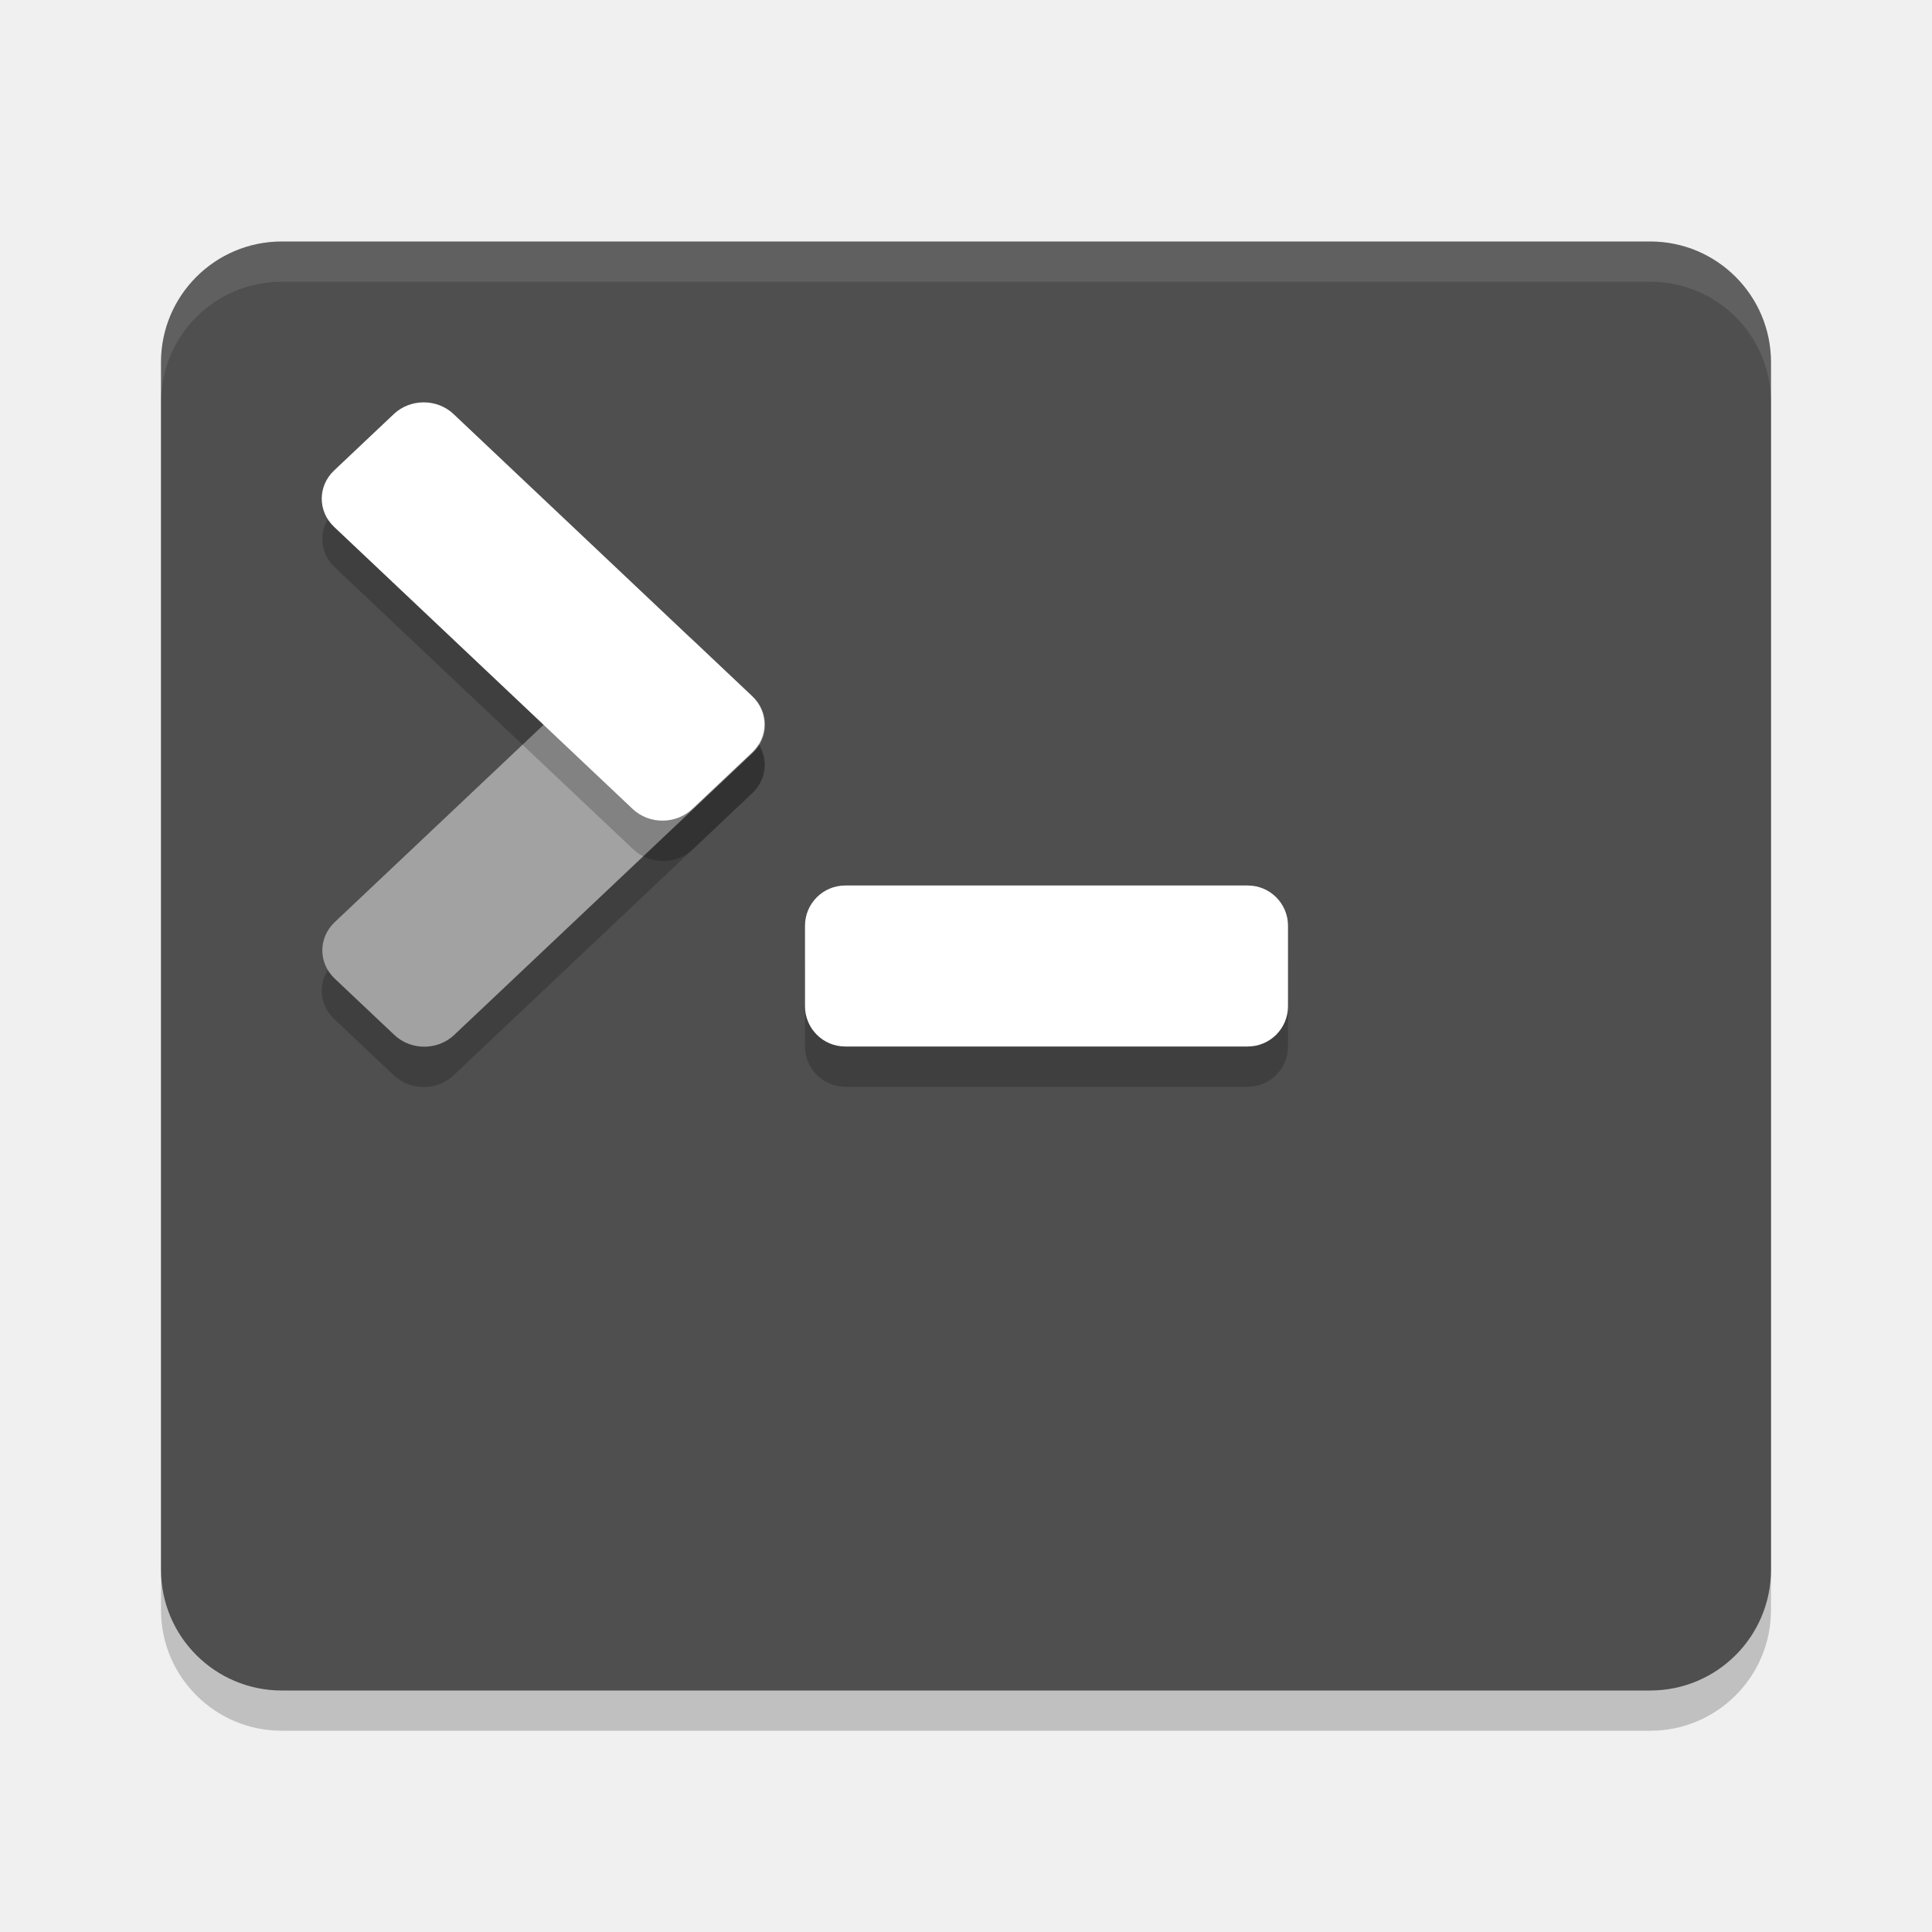
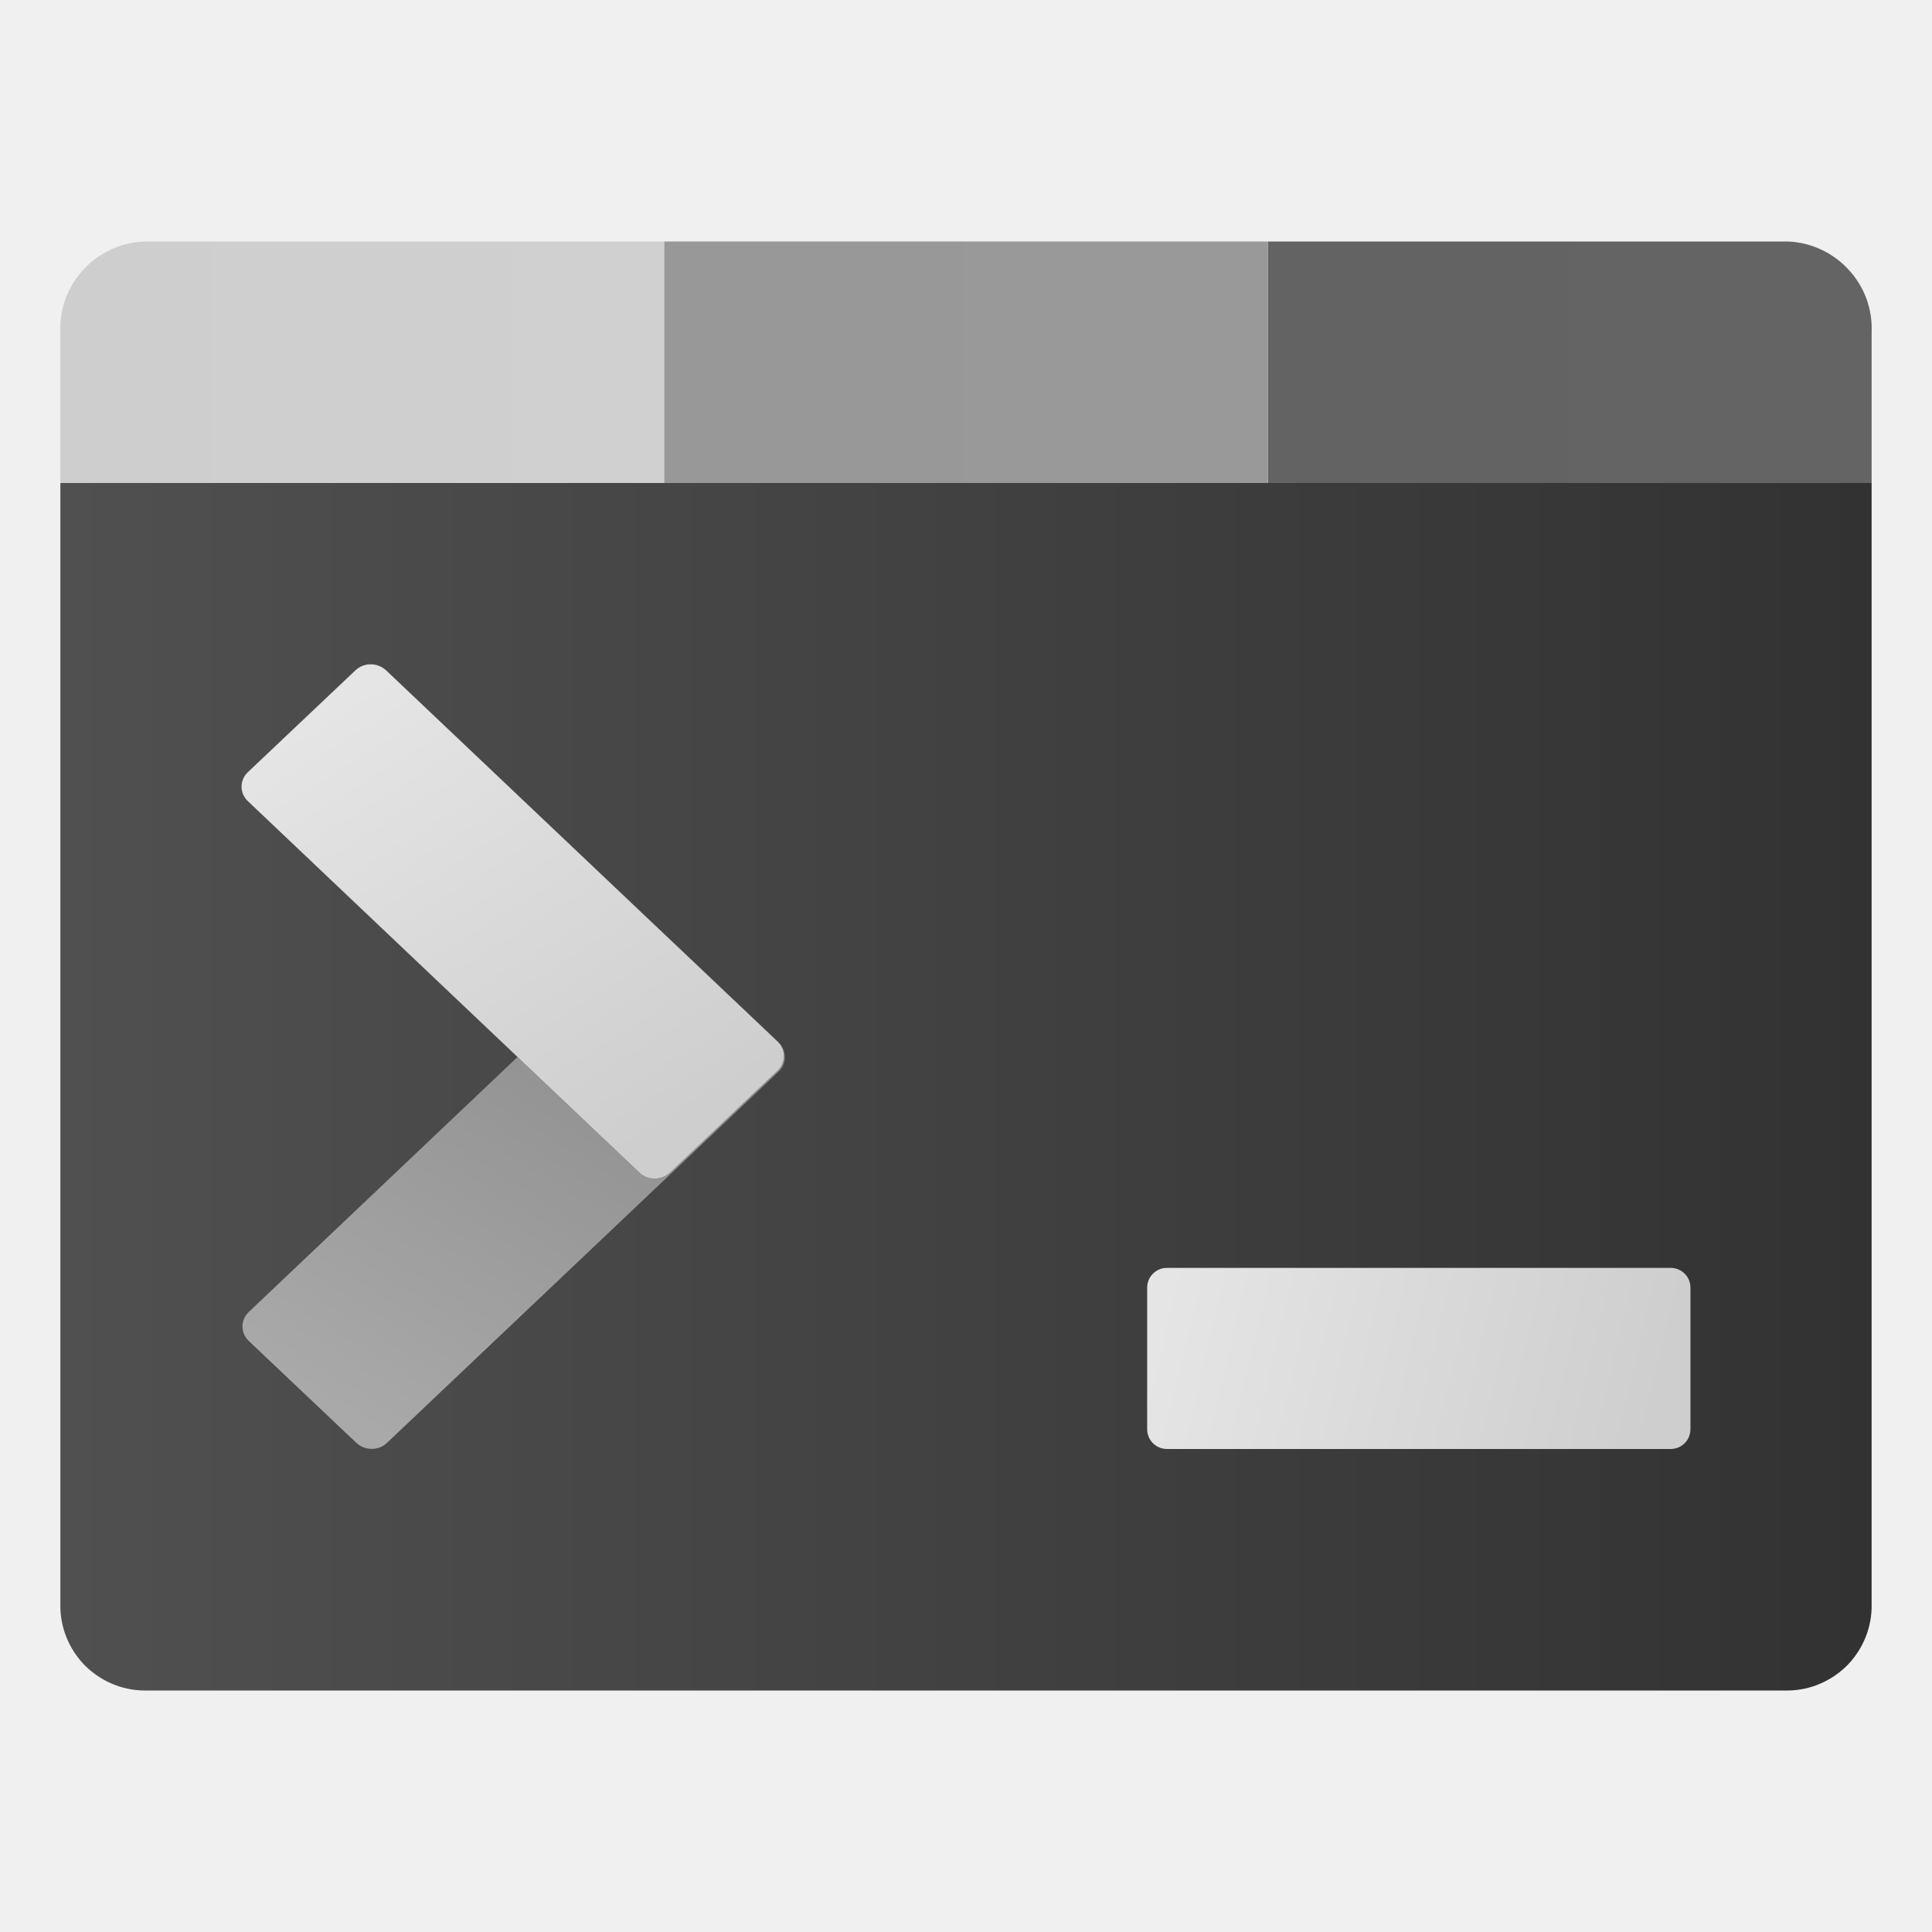
- <svg xmlns="http://www.w3.org/2000/svg" width="24" height="24" version="1">
-   <rect style="opacity:0.2" width="20" height="18" x="2" y="3.5" rx="1.5" ry="1.5" />
-   <rect style="fill:#4f4f4f" width="20" height="18" x="2" y="3" rx="1.5" ry="1.5" />
-   <path style="opacity:0.1;fill:#ffffff" d="M 3.5,3 C 2.669,3 2,3.669 2,4.5 V 5 C 2,4.169 2.669,3.5 3.5,3.5 h 17 C 21.331,3.5 22,4.169 22,5 V 4.5 C 22,3.669 21.331,3 20.5,3 Z" />
-   <rect style="opacity:0.2" width="6" height="2" x="10" y="11.5" rx=".5" ry=".5" />
-   <rect style="fill:#ffffff" width="6" height="2" x="10" y="11" rx=".5" ry=".5" />
-   <rect style="opacity:0.2" width="6.122" height="2.041" x="-6.36" y="11.56" rx=".51" ry=".51" transform="matrix(0.7268581,-0.6867876,0.7268581,0.6867876,0,0)" />
-   <rect style="fill:#a2a2a2" width="6.122" height="2.041" x="-5.99" y="11.2" rx=".51" ry=".51" transform="matrix(0.7268581,-0.6867876,0.7268581,0.6867876,0,0)" />
-   <rect style="opacity:0.2" width="6.122" height="2.041" x="7.48" y="-2.27" rx=".51" ry=".51" transform="matrix(0.7268581,0.6867876,0.7268581,-0.6867876,0,0)" />
-   <rect style="fill:#ffffff" width="6.122" height="2.041" x="7.11" y="-1.91" rx=".51" ry=".51" transform="matrix(0.7268581,0.6867876,0.7268581,-0.6867876,0,0)" />
+ <svg xmlns="http://www.w3.org/2000/svg" xmlns:xlink="http://www.w3.org/1999/xlink" width="32" height="32" viewBox="0 0 32 32" version="1.1">
+   <defs>
+     <linearGradient id="linear0" gradientUnits="userSpaceOnUse" x1="-306.171" y1="15.25" x2="-273.669" y2="15.25" gradientTransform="matrix(0.9231,0,0,-0.9231,283.6122,32.0764)">
+       <stop offset="0" style="stop-color:rgb(31.373%,31.373%,31.373%);stop-opacity:1;" />
+       <stop offset="1" style="stop-color:rgb(19.608%,19.608%,19.608%);stop-opacity:1;" />
+     </linearGradient>
+     <linearGradient id="linear1" gradientUnits="userSpaceOnUse" x1="-284.504" y1="28.25" x2="-273.67" y2="28.25" gradientTransform="matrix(0.9231,0,0,-0.9231,283.6122,32.0764)">
+       <stop offset="0" style="stop-color:rgb(38.824%,38.824%,38.824%);stop-opacity:1;" />
+       <stop offset="1" style="stop-color:rgb(39.216%,39.216%,39.216%);stop-opacity:1;" />
+     </linearGradient>
+     <linearGradient id="linear2" gradientUnits="userSpaceOnUse" x1="-295.337" y1="28.25" x2="-284.504" y2="28.25" gradientTransform="matrix(0.9231,0,0,-0.9231,283.6122,32.0764)">
+       <stop offset="0" style="stop-color:rgb(59.608%,59.608%,59.608%);stop-opacity:1;" />
+       <stop offset="1" style="stop-color:rgb(60%,60%,60%);stop-opacity:1;" />
+     </linearGradient>
+     <linearGradient id="linear3" gradientUnits="userSpaceOnUse" x1="-306.171" y1="28.25" x2="-295.337" y2="28.25" gradientTransform="matrix(0.9231,0,0,-0.9231,283.6122,32.0764)">
+       <stop offset="0" style="stop-color:rgb(80.784%,80.784%,80.784%);stop-opacity:1;" />
+       <stop offset="1" style="stop-color:rgb(81.569%,81.569%,81.569%);stop-opacity:1;" />
+     </linearGradient>
+     <linearGradient id="linear4" gradientUnits="userSpaceOnUse" x1="-142.986" y1="223.028" x2="-116.957" y2="229.169" gradientTransform="matrix(0.2346,-0.2346,-0.2346,-0.2346,91.9586,42.4326)">
+       <stop offset="0" style="stop-color:rgb(66.275%,66.275%,66.275%);stop-opacity:1;" />
+       <stop offset="1" style="stop-color:rgb(54.902%,54.902%,54.902%);stop-opacity:1;" />
+     </linearGradient>
+     <filter id="alpha" filterUnits="objectBoundingBox" x="0%" y="0%" width="100%" height="100%">
+       <feColorMatrix type="matrix" in="SourceGraphic" values="0 0 0 0 1 0 0 0 0 1 0 0 0 0 1 0 0 0 1 0" />
+     </filter>
+     <mask id="mask0">
+       <g filter="url(#alpha)">
+         <rect x="0" y="0" width="32" height="32" style="fill:rgb(0%,0%,0%);fill-opacity:0.6;stroke:none;" />
+       </g>
+     </mask>
+     <clipPath id="clip1">
+       <rect x="0" y="0" width="32" height="32" />
+     </clipPath>
+     <g id="surface5" clip-path="url(#clip1)">
+       <path style=" stroke:none;fill-rule:nonzero;fill:rgb(0%,0%,0%);fill-opacity:1;" d="M 4.105 13.27 L 10.59 19.422 C 10.734 19.555 10.953 19.555 11.098 19.422 L 12.879 17.734 C 12.945 17.672 12.984 17.582 12.984 17.492 C 12.984 17.402 12.945 17.312 12.879 17.25 L 6.395 11.102 C 6.25 10.969 6.027 10.969 5.887 11.102 L 4.105 12.789 C 4.039 12.852 4 12.938 4 13.031 C 4 13.121 4.039 13.207 4.105 13.27 Z M 4.105 13.27 " />
+     </g>
+     <linearGradient id="linear5" gradientUnits="userSpaceOnUse" x1="-224.755" y1="141.19" x2="-198.725" y2="147.331" gradientTransform="matrix(0.234618,0.234618,-0.234618,0.234618,91.9259,30.9507)">
+       <stop offset="0" style="stop-color:rgb(89.804%,89.804%,89.804%);stop-opacity:1;" />
+       <stop offset="1" style="stop-color:rgb(80.784%,80.784%,80.784%);stop-opacity:1;" />
+     </linearGradient>
+     <mask id="mask1">
+       <g filter="url(#alpha)">
+         <rect x="0" y="0" width="32" height="32" style="fill:rgb(0%,0%,0%);fill-opacity:0.6;stroke:none;" />
+       </g>
+     </mask>
+     <clipPath id="clip2">
+       <rect x="0" y="0" width="32" height="32" />
+     </clipPath>
+     <g id="surface8" clip-path="url(#clip2)">
+       <path style=" stroke:none;fill-rule:nonzero;fill:rgb(0%,0%,0%);fill-opacity:1;" d="M 19.328 24 L 27.672 24 C 27.762 24 27.844 23.965 27.906 23.902 C 27.969 23.84 28 23.754 28 23.668 L 28 21.332 C 28 21.246 27.969 21.16 27.906 21.098 C 27.844 21.035 27.762 21 27.672 21 L 19.328 21 C 19.238 21 19.156 21.035 19.094 21.098 C 19.031 21.16 19 21.246 19 21.332 L 19 23.668 C 19 23.754 19.031 23.84 19.094 23.902 C 19.156 23.965 19.238 24 19.328 24 Z M 19.328 24 " />
+     </g>
+     <linearGradient id="linear6" gradientUnits="userSpaceOnUse" x1="-241.342" y1="90.889" x2="-216.69" y2="96.705" gradientTransform="matrix(0.3318,0,0,0.3318,99.333,-8.6569)">
+       <stop offset="0" style="stop-color:rgb(89.804%,89.804%,89.804%);stop-opacity:1;" />
+       <stop offset="1" style="stop-color:rgb(80.784%,80.784%,80.784%);stop-opacity:1;" />
+     </linearGradient>
+   </defs>
+   <g id="surface1">
+     <path style=" stroke:none;fill-rule:nonzero;fill:url(#linear0);" d="M 31 8 L 1 8 L 1 26.57 C 0.992 26.945 1.137 27.305 1.395 27.574 C 1.656 27.84 2.012 27.996 2.383 28 L 29.617 28 C 29.988 27.996 30.344 27.84 30.605 27.574 C 30.863 27.305 31.008 26.945 31 26.57 Z M 31 8 " />
+     <path style=" stroke:none;fill-rule:nonzero;fill:url(#linear1);" d="M 21 4 L 21 8 L 31 8 L 31 5.5 C 31.016 5.117 30.879 4.746 30.617 4.465 C 30.359 4.184 29.996 4.016 29.617 4 Z M 21 4 " />
+     <path style=" stroke:none;fill-rule:nonzero;fill:url(#linear2);" d="M 11 4 L 11 8 L 21 8 L 21 4 Z M 11 4 " />
+     <path style=" stroke:none;fill-rule:nonzero;fill:url(#linear3);" d="M 1 5.5 L 1 8 L 11 8 L 11 4 L 2.383 4 C 2.004 4.016 1.641 4.184 1.383 4.465 C 1.121 4.746 0.984 5.117 1 5.5 Z M 1 5.5 " />
+     <path style=" stroke:none;fill-rule:nonzero;fill:url(#linear4);" d="M 4.121 21.73 L 10.605 15.578 C 10.75 15.445 10.973 15.445 11.113 15.578 L 12.895 17.266 C 12.961 17.328 13 17.418 13 17.508 C 13 17.602 12.961 17.688 12.895 17.75 L 6.41 23.898 C 6.27 24.031 6.047 24.031 5.902 23.898 L 4.121 22.211 C 4.055 22.148 4.016 22.062 4.016 21.969 C 4.016 21.879 4.055 21.793 4.121 21.73 Z M 4.121 21.73 " />
+     <use xlink:href="#surface5" mask="url(#mask0)" />
+     <path style=" stroke:none;fill-rule:nonzero;fill:url(#linear5);" d="M 4.105 13.27 L 10.59 19.422 C 10.73 19.555 10.953 19.555 11.098 19.422 L 12.879 17.734 C 12.945 17.672 12.984 17.582 12.984 17.492 C 12.984 17.398 12.945 17.312 12.879 17.25 L 6.395 11.102 C 6.25 10.969 6.027 10.969 5.887 11.102 L 4.105 12.789 C 4.039 12.852 4 12.938 4 13.031 C 4 13.121 4.039 13.207 4.105 13.27 Z M 4.105 13.27 " />
+     <use xlink:href="#surface8" mask="url(#mask1)" />
+     <path style=" stroke:none;fill-rule:nonzero;fill:url(#linear6);" d="M 19.328 24 L 27.672 24 C 27.762 24 27.844 23.965 27.906 23.902 C 27.969 23.84 28 23.754 28 23.668 L 28 21.332 C 28 21.246 27.969 21.16 27.906 21.098 C 27.844 21.035 27.762 21 27.672 21 L 19.328 21 C 19.238 21 19.156 21.035 19.094 21.098 C 19.031 21.16 19 21.246 19 21.332 L 19 23.668 C 19 23.754 19.031 23.84 19.094 23.902 C 19.156 23.965 19.238 24 19.328 24 Z M 19.328 24 " />
+   </g>
</svg>
